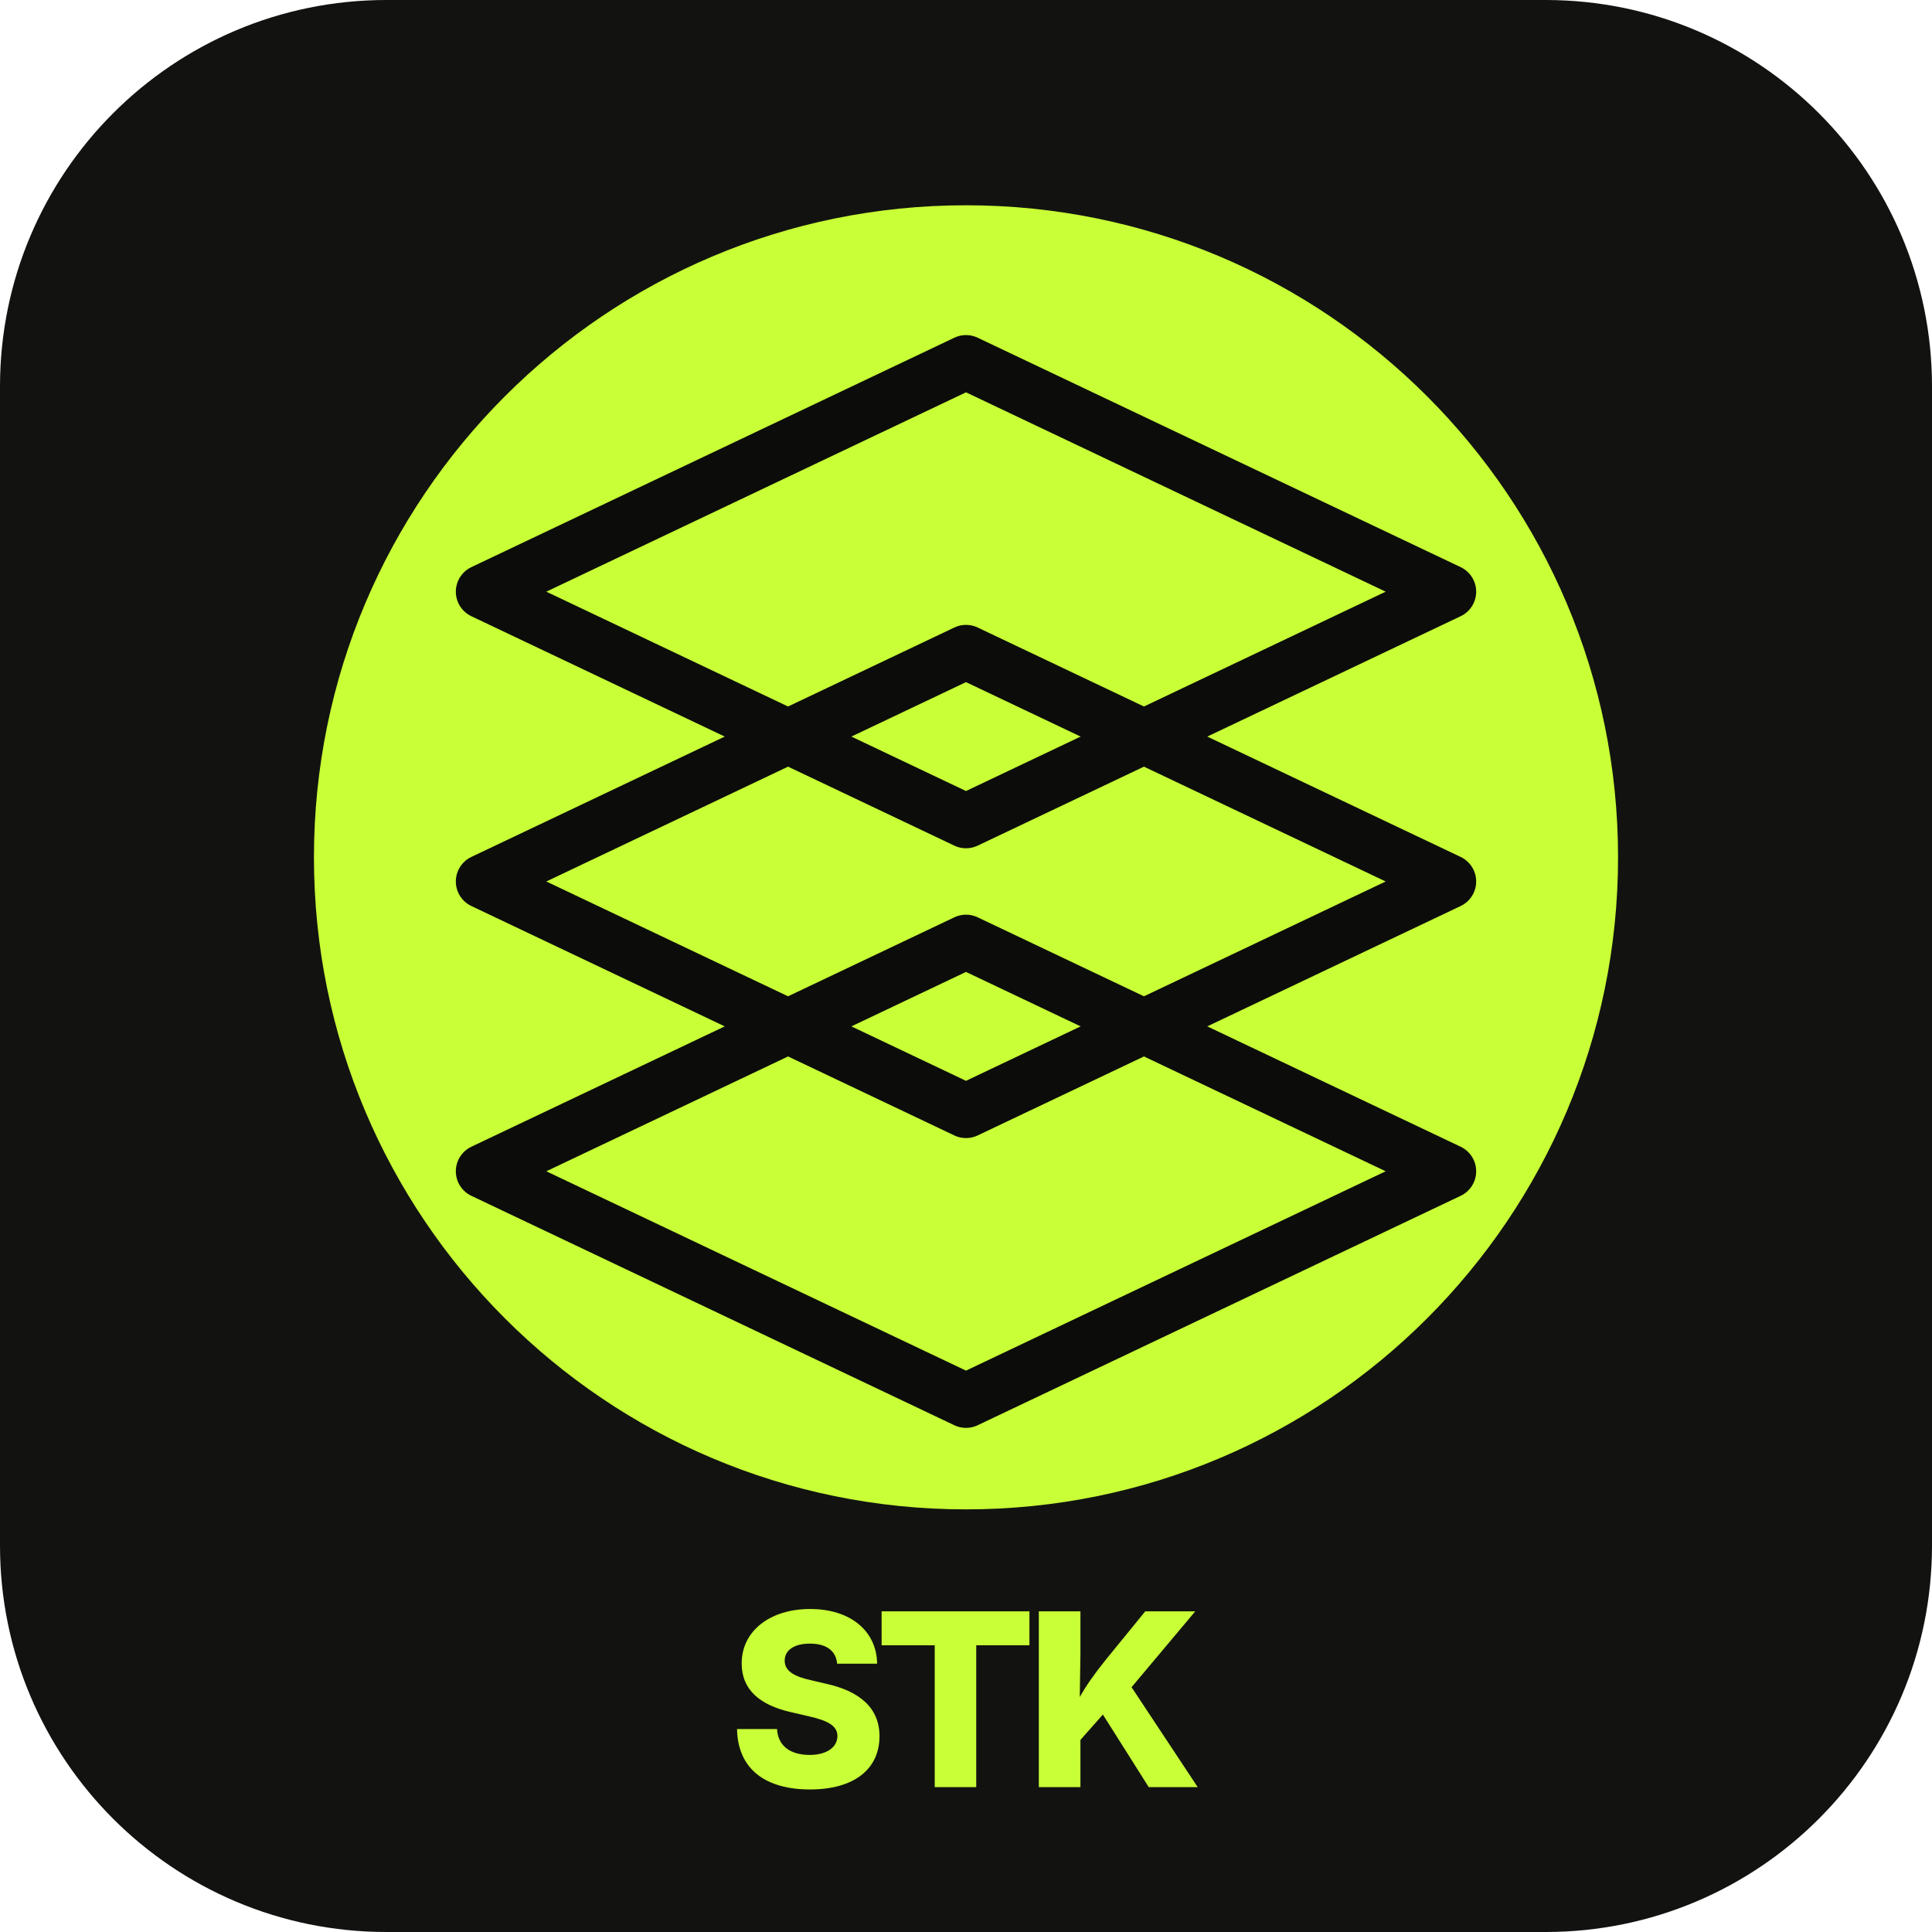
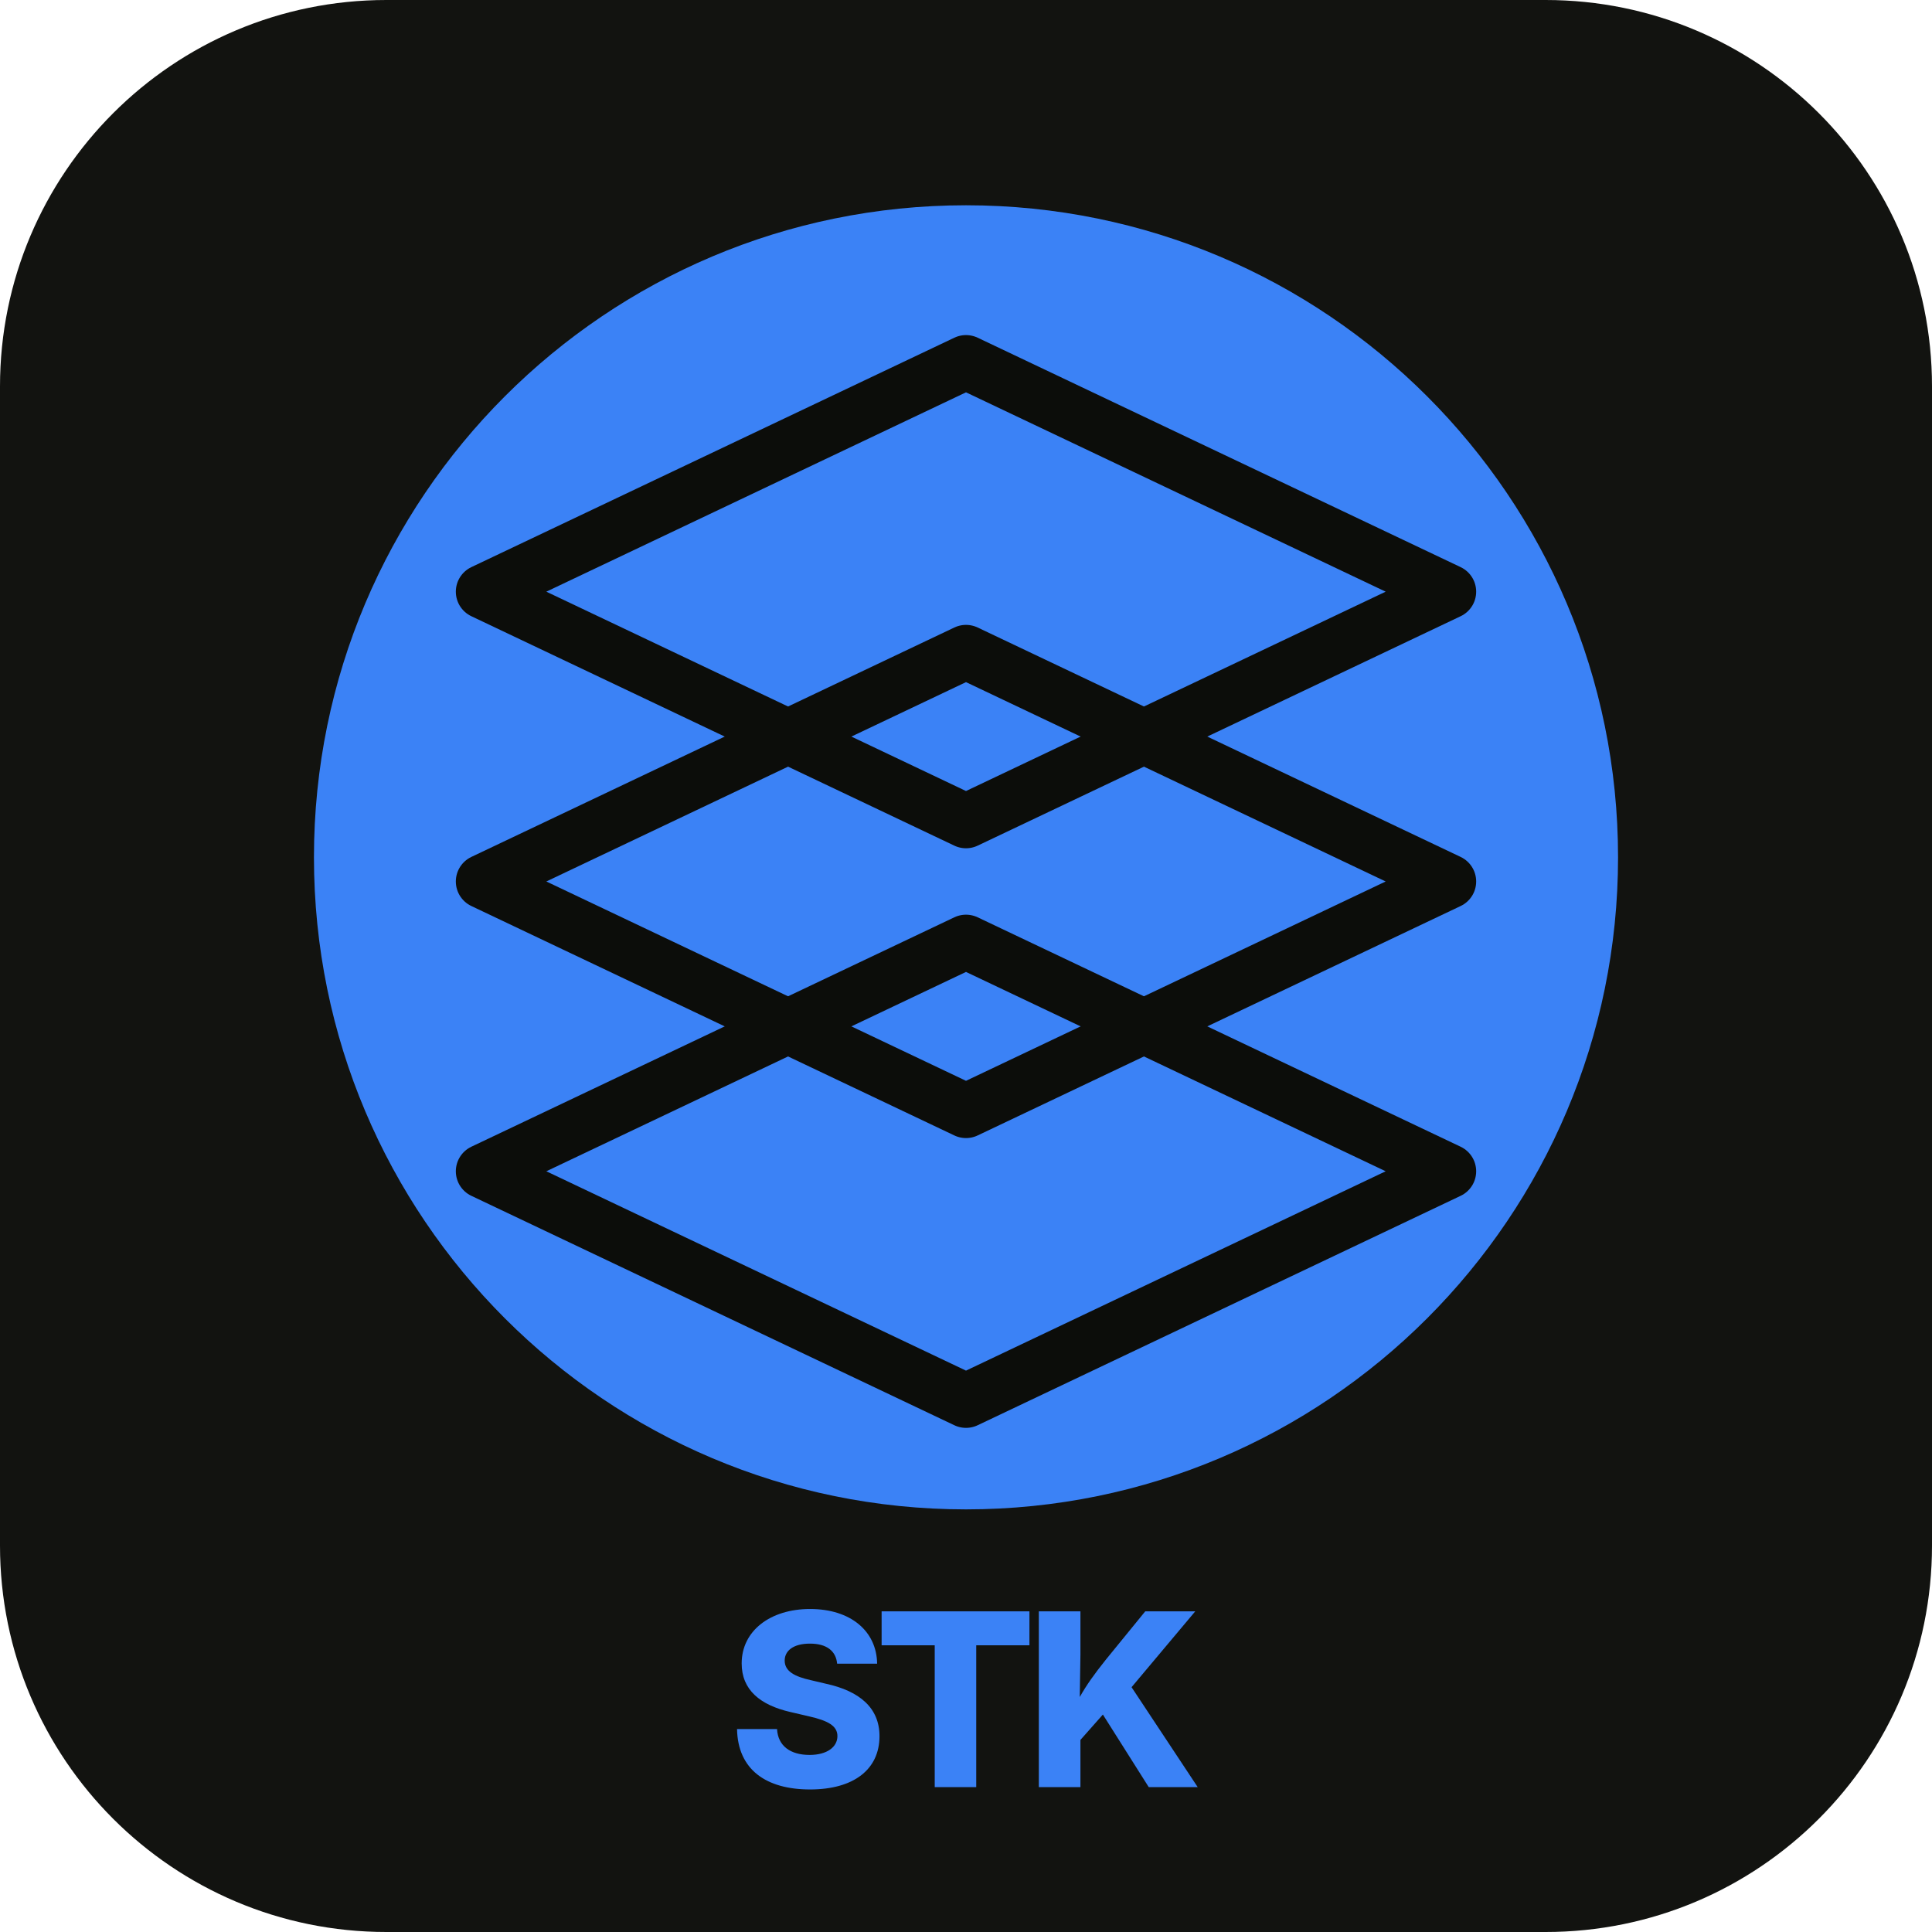
<svg xmlns="http://www.w3.org/2000/svg" viewBox="0 0 320 320" role="img" aria-label="stk">
  <rect width="320" height="320" rx="64" fill="#121310" />
-   <circle cx="160" cy="142" r="108" fill="#c8ff36" />
+   <circle cx="160" cy="142" r="108" fill="#3b82f6" />
  <g transform="translate(60 42)">
    <g fill="none" stroke="#0c0d0a" stroke-width="9" stroke-linejoin="round">
      <path d="M20 56 L100 18 L180 56 L100 94 Z" />
      <path d="M20 104 L100 66 L180 104 L100 142 Z" />
      <path d="M20 152 L100 114 L180 152 L100 190 Z" />
    </g>
  </g>
-   <text x="160" y="296" text-anchor="middle" fill="#c8ff36" font-family="Inter, Helvetica, Arial, sans-serif" font-size="40" font-weight="800" letter-spacing="-2">STK</text>
+   <text x="160" y="296" text-anchor="middle" fill="#3b82f6" font-family="Inter, Helvetica, Arial, sans-serif" font-size="40" font-weight="800" letter-spacing="-2">STK</text>
</svg>
